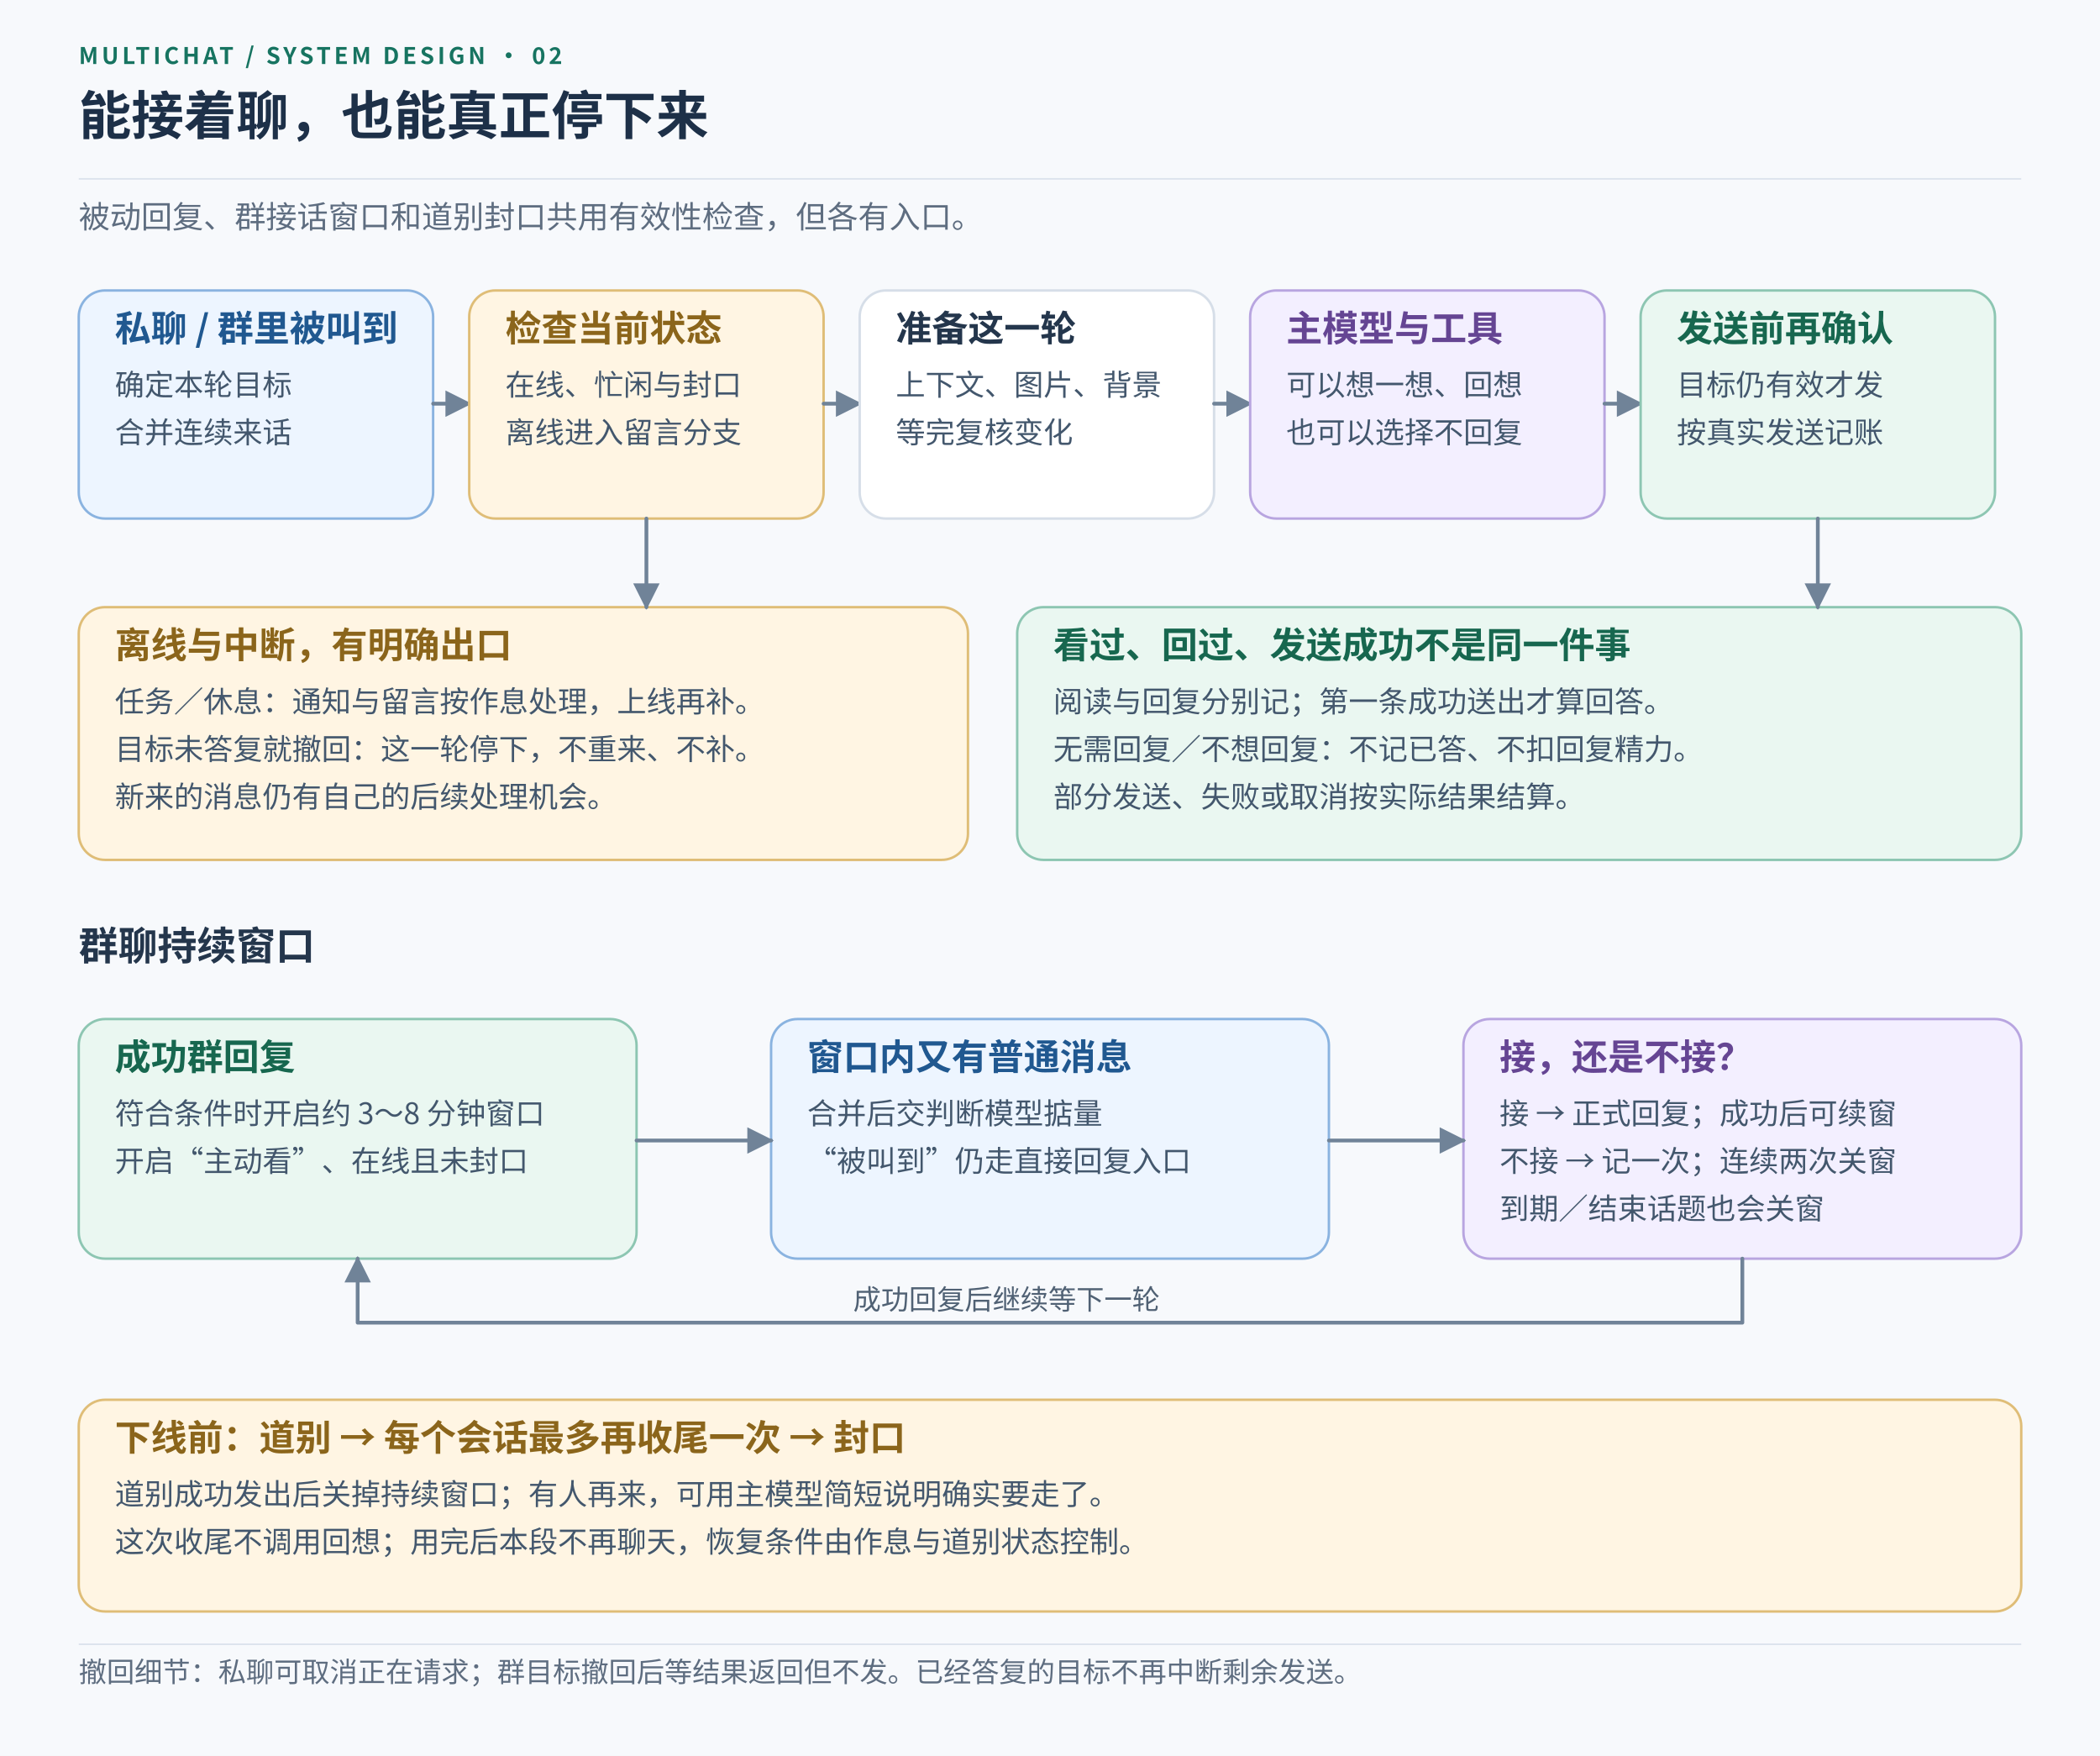
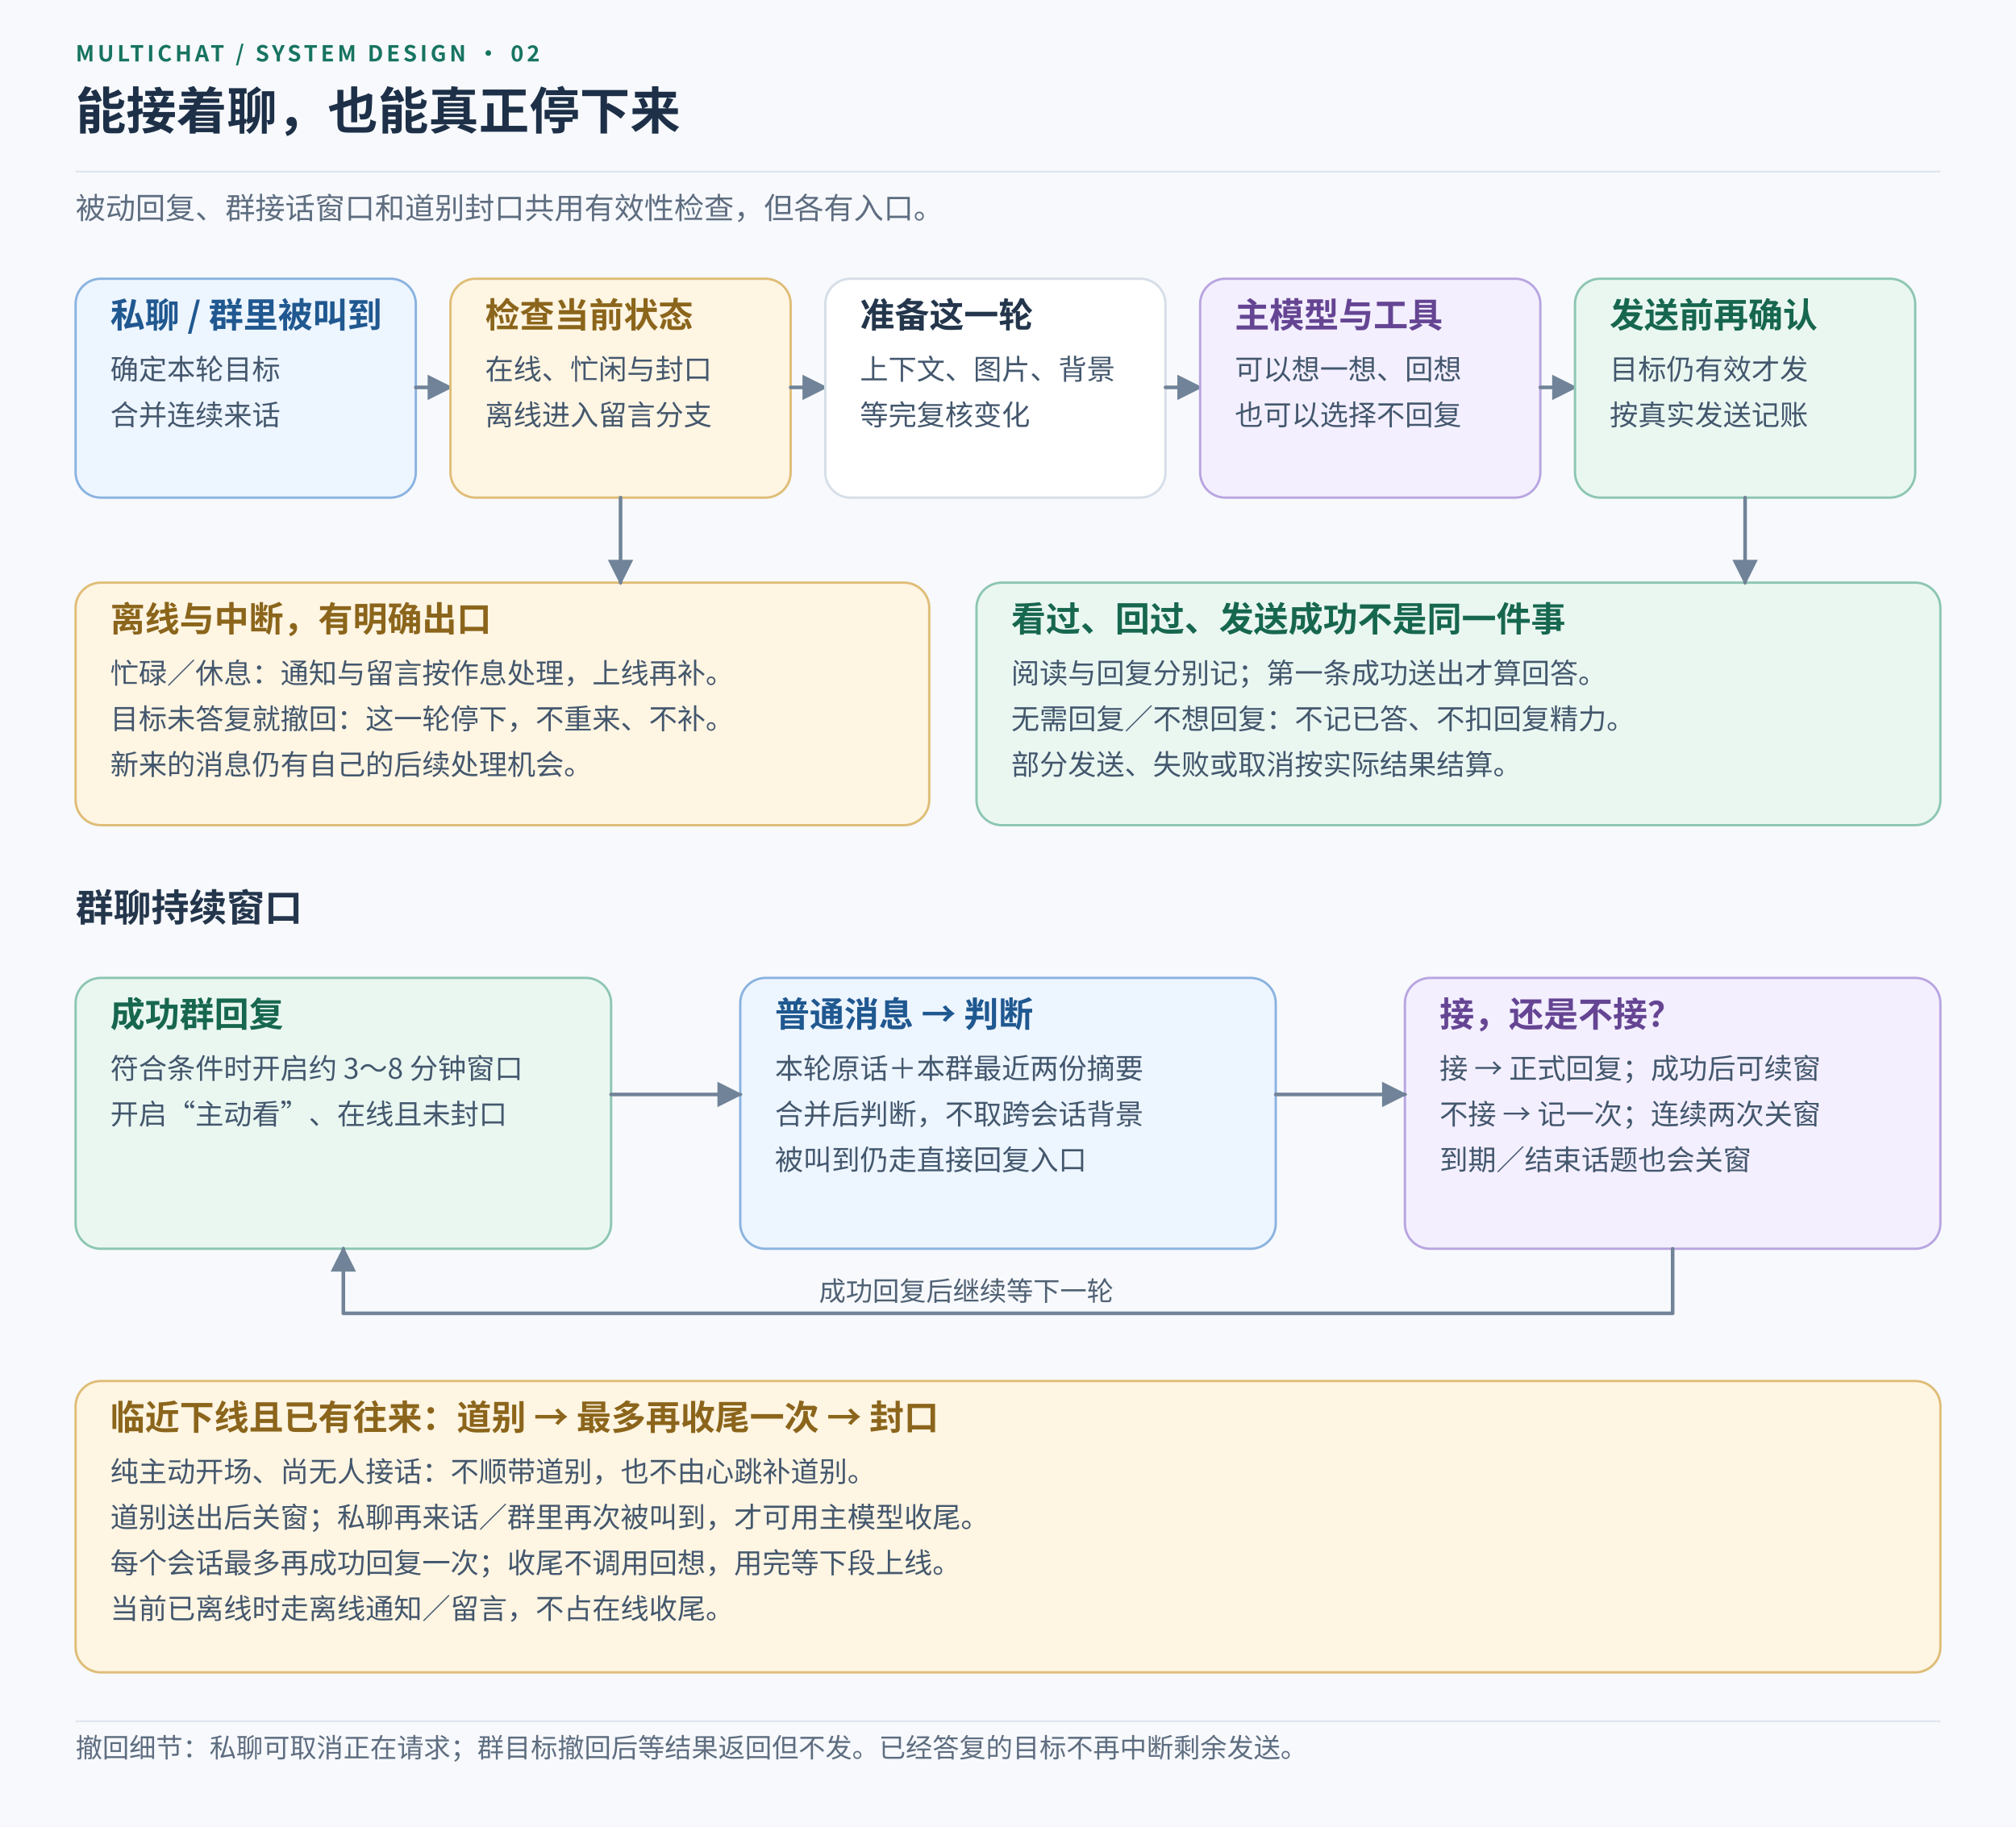
- <svg xmlns="http://www.w3.org/2000/svg" width="1280" height="1070" viewBox="0 0 1280 1070" role="img" aria-labelledby="title desc">
+ <svg xmlns="http://www.w3.org/2000/svg" width="1280" height="1160" viewBox="0 0 1280 1160" role="img" aria-labelledby="title desc">
  <defs>
    <marker id="arrow" viewBox="0 0 10 10" refX="9" refY="5" markerWidth="7" markerHeight="7" orient="auto-start-reverse">
      <path d="M 0 0 L 10 5 L 0 10 z" fill="#708398" />
    </marker>
  </defs>
  <style>text {font-family: "Microsoft YaHei", "PingFang SC", "Noto Sans CJK SC", sans-serif;} .edge {fill:none;stroke:#708398;stroke-width:2.3;stroke-linecap:round;stroke-linejoin:round;marker-end:url(#arrow);} .soft {fill:#5e6d80;} .label {font-size:17px;fill:#506174;} </style>
-   <rect width="1280" height="1070" fill="#f7f9fc" />
+   <rect width="1280" height="1160" fill="#f7f9fc" />
  <path d="M 48 109 H 1232" stroke="#dce3ed" />
  <text x="48" y="39" font-size="14" font-weight="700" fill="#177461" letter-spacing="2">MULTICHAT / SYSTEM DESIGN · 02</text>
  <text x="48" y="82" font-size="32" font-weight="700" fill="#1d3048">能接着聊，也能真正停下来</text>
  <text x="48" y="139" font-size="19" fill="#5e6d80">被动回复、群接话窗口和道别封口共用有效性检查，但各有入口。</text>
  <rect x="48" y="177" width="216" height="139" rx="16" fill="#edf5ff" stroke="#8ab3e0" stroke-width="1.5" />
  <text x="70" y="208" font-size="22" font-weight="700" fill="#205890">私聊 / 群里被叫到</text>
  <text x="70" y="241" font-size="18" font-weight="400" fill="#43576d">确定本轮目标</text>
  <text x="70" y="270" font-size="18" font-weight="400" fill="#43576d">合并连续来话</text>
  <path d="M 264 246 L 286 246" class="edge" />
  <rect x="286" y="177" width="216" height="139" rx="16" fill="#fff5e3" stroke="#dfbd77" stroke-width="1.5" />
  <text x="308" y="208" font-size="22" font-weight="700" fill="#8b651b">检查当前状态</text>
  <text x="308" y="241" font-size="18" font-weight="400" fill="#43576d">在线、忙闲与封口</text>
  <text x="308" y="270" font-size="18" font-weight="400" fill="#43576d">离线进入留言分支</text>
  <path d="M 502 246 L 524 246" class="edge" />
  <rect x="524" y="177" width="216" height="139" rx="16" fill="#ffffff" stroke="#d6dee8" stroke-width="1.5" />
  <text x="546" y="208" font-size="22" font-weight="700" fill="#24364c">准备这一轮</text>
  <text x="546" y="241" font-size="18" font-weight="400" fill="#43576d">上下文、图片、背景</text>
  <text x="546" y="270" font-size="18" font-weight="400" fill="#43576d">等完复核变化</text>
  <path d="M 740 246 L 762 246" class="edge" />
  <rect x="762" y="177" width="216" height="139" rx="16" fill="#f3efff" stroke="#b8a5e0" stroke-width="1.5" />
  <text x="784" y="208" font-size="22" font-weight="700" fill="#654593">主模型与工具</text>
  <text x="784" y="241" font-size="18" font-weight="400" fill="#43576d">可以想一想、回想</text>
  <text x="784" y="270" font-size="18" font-weight="400" fill="#43576d">也可以选择不回复</text>
  <path d="M 978 246 L 1000 246" class="edge" />
  <rect x="1000" y="177" width="216" height="139" rx="16" fill="#eaf7f1" stroke="#8dc6b2" stroke-width="1.5" />
  <text x="1022" y="208" font-size="22" font-weight="700" fill="#17674f">发送前再确认</text>
  <text x="1022" y="241" font-size="18" font-weight="400" fill="#43576d">目标仍有效才发</text>
  <text x="1022" y="270" font-size="18" font-weight="400" fill="#43576d">按真实发送记账</text>
  <rect x="48" y="370" width="542" height="154" rx="16" fill="#fff5e3" stroke="#dfbd77" stroke-width="1.5" />
  <text x="70" y="401" font-size="22" font-weight="700" fill="#8b651b">离线与中断，有明确出口</text>
-   <text x="70" y="434" font-size="18" font-weight="400" fill="#43576d">任务／休息：通知与留言按作息处理，上线再补。</text>
+   <text x="70" y="434" font-size="18" font-weight="400" fill="#43576d">忙碌／休息：通知与留言按作息处理，上线再补。</text>
  <text x="70" y="463" font-size="18" font-weight="400" fill="#43576d">目标未答复就撤回：这一轮停下，不重来、不补。</text>
  <text x="70" y="492" font-size="18" font-weight="400" fill="#43576d">新来的消息仍有自己的后续处理机会。</text>
  <path d="M 394 316 L 394 370" class="edge" />
  <rect x="620" y="370" width="612" height="154" rx="16" fill="#eaf7f1" stroke="#8dc6b2" stroke-width="1.5" />
  <text x="642" y="401" font-size="22" font-weight="700" fill="#17674f">看过、回过、发送成功不是同一件事</text>
  <text x="642" y="434" font-size="18" font-weight="400" fill="#43576d">阅读与回复分别记；第一条成功送出才算回答。</text>
  <text x="642" y="463" font-size="18" font-weight="400" fill="#43576d">无需回复／不想回复：不记已答、不扣回复精力。</text>
  <text x="642" y="492" font-size="18" font-weight="400" fill="#43576d">部分发送、失败或取消按实际结果结算。</text>
  <path d="M 1108 316 L 1108 370" class="edge" />
  <text x="48" y="585" font-size="24" font-weight="700" fill="#24364c">群聊持续窗口</text>
-   <rect x="48" y="621" width="340" height="146" rx="16" fill="#eaf7f1" stroke="#8dc6b2" stroke-width="1.5" />
+   <rect x="48" y="621" width="340" height="172" rx="16" fill="#eaf7f1" stroke="#8dc6b2" stroke-width="1.5" />
  <text x="70" y="652" font-size="22" font-weight="700" fill="#17674f">成功群回复</text>
  <text x="70" y="685" font-size="18" font-weight="400" fill="#43576d">符合条件时开启约 3～8 分钟窗口</text>
  <text x="70" y="714" font-size="18" font-weight="400" fill="#43576d">开启“主动看”、在线且未封口</text>
-   <rect x="470" y="621" width="340" height="146" rx="16" fill="#edf5ff" stroke="#8ab3e0" stroke-width="1.5" />
-   <text x="492" y="652" font-size="22" font-weight="700" fill="#205890">窗口内又有普通消息</text>
-   <text x="492" y="685" font-size="18" font-weight="400" fill="#43576d">合并后交判断模型掂量</text>
-   <text x="492" y="714" font-size="18" font-weight="400" fill="#43576d">“被叫到”仍走直接回复入口</text>
-   <rect x="892" y="621" width="340" height="146" rx="16" fill="#f3efff" stroke="#b8a5e0" stroke-width="1.5" />
+   <rect x="470" y="621" width="340" height="172" rx="16" fill="#edf5ff" stroke="#8ab3e0" stroke-width="1.5" />
+   <text x="492" y="652" font-size="22" font-weight="700" fill="#205890">普通消息 → 判断</text>
+   <text x="492" y="685" font-size="18" font-weight="400" fill="#43576d">本轮原话＋本群最近两份摘要</text>
+   <text x="492" y="714" font-size="18" font-weight="400" fill="#43576d">合并后判断，不取跨会话背景</text>
+   <text x="492" y="743" font-size="18" font-weight="400" fill="#43576d">被叫到仍走直接回复入口</text>
+   <rect x="892" y="621" width="340" height="172" rx="16" fill="#f3efff" stroke="#b8a5e0" stroke-width="1.5" />
  <text x="914" y="652" font-size="22" font-weight="700" fill="#654593">接，还是不接？</text>
  <text x="914" y="685" font-size="18" font-weight="400" fill="#43576d">接 → 正式回复；成功后可续窗</text>
  <text x="914" y="714" font-size="18" font-weight="400" fill="#43576d">不接 → 记一次；连续两次关窗</text>
  <text x="914" y="743" font-size="18" font-weight="400" fill="#43576d">到期／结束话题也会关窗</text>
  <path d="M 388 695 L 470 695" class="edge" />
  <path d="M 810 695 L 892 695" class="edge" />
-   <path d="M 1062 767 L 1062 806 L 218 806 L 218 767" class="edge" />
-   <text x="520" y="798" font-size="17" font-weight="400" fill="#506174">成功回复后继续等下一轮</text>
-   <rect x="48" y="853" width="1184" height="129" rx="16" fill="#fff5e3" stroke="#dfbd77" stroke-width="1.5" />
-   <text x="70" y="884" font-size="22" font-weight="700" fill="#8b651b">下线前：道别 → 每个会话最多再收尾一次 → 封口</text>
-   <text x="70" y="917" font-size="18" font-weight="400" fill="#43576d">道别成功发出后关掉持续窗口；有人再来，可用主模型简短说明确实要走了。</text>
-   <text x="70" y="946" font-size="18" font-weight="400" fill="#43576d">这次收尾不调用回想；用完后本段不再聊天，恢复条件由作息与道别状态控制。</text>
-   <path d="M 48 1002 H 1232" stroke="#dce3ed" />
-   <text x="48" y="1025" font-size="17" font-weight="400" fill="#5e6d80">撤回细节：私聊可取消正在请求；群目标撤回后等结果返回但不发。已经答复的目标不再中断剩余发送。</text>
+   <path d="M 1062 793 L 1062 834 L 218 834 L 218 793" class="edge" />
+   <text x="520" y="826" font-size="17" font-weight="400" fill="#506174">成功回复后继续等下一轮</text>
+   <rect x="48" y="877" width="1184" height="185" rx="16" fill="#fff5e3" stroke="#dfbd77" stroke-width="1.5" />
+   <text x="70" y="908" font-size="22" font-weight="700" fill="#8b651b">临近下线且已有往来：道别 → 最多再收尾一次 → 封口</text>
+   <text x="70" y="941" font-size="18" font-weight="400" fill="#43576d">纯主动开场、尚无人接话：不顺带道别，也不由心跳补道别。</text>
+   <text x="70" y="970" font-size="18" font-weight="400" fill="#43576d">道别送出后关窗；私聊再来话／群里再次被叫到，才可用主模型收尾。</text>
+   <text x="70" y="999" font-size="18" font-weight="400" fill="#43576d">每个会话最多再成功回复一次；收尾不调用回想，用完等下段上线。</text>
+   <text x="70" y="1028" font-size="18" font-weight="400" fill="#43576d">当前已离线时走离线通知／留言，不占在线收尾。</text>
+   <path d="M 48 1093 H 1232" stroke="#dce3ed" />
+   <text x="48" y="1116" font-size="17" font-weight="400" fill="#5e6d80">撤回细节：私聊可取消正在请求；群目标撤回后等结果返回但不发。已经答复的目标不再中断剩余发送。</text>
</svg>
